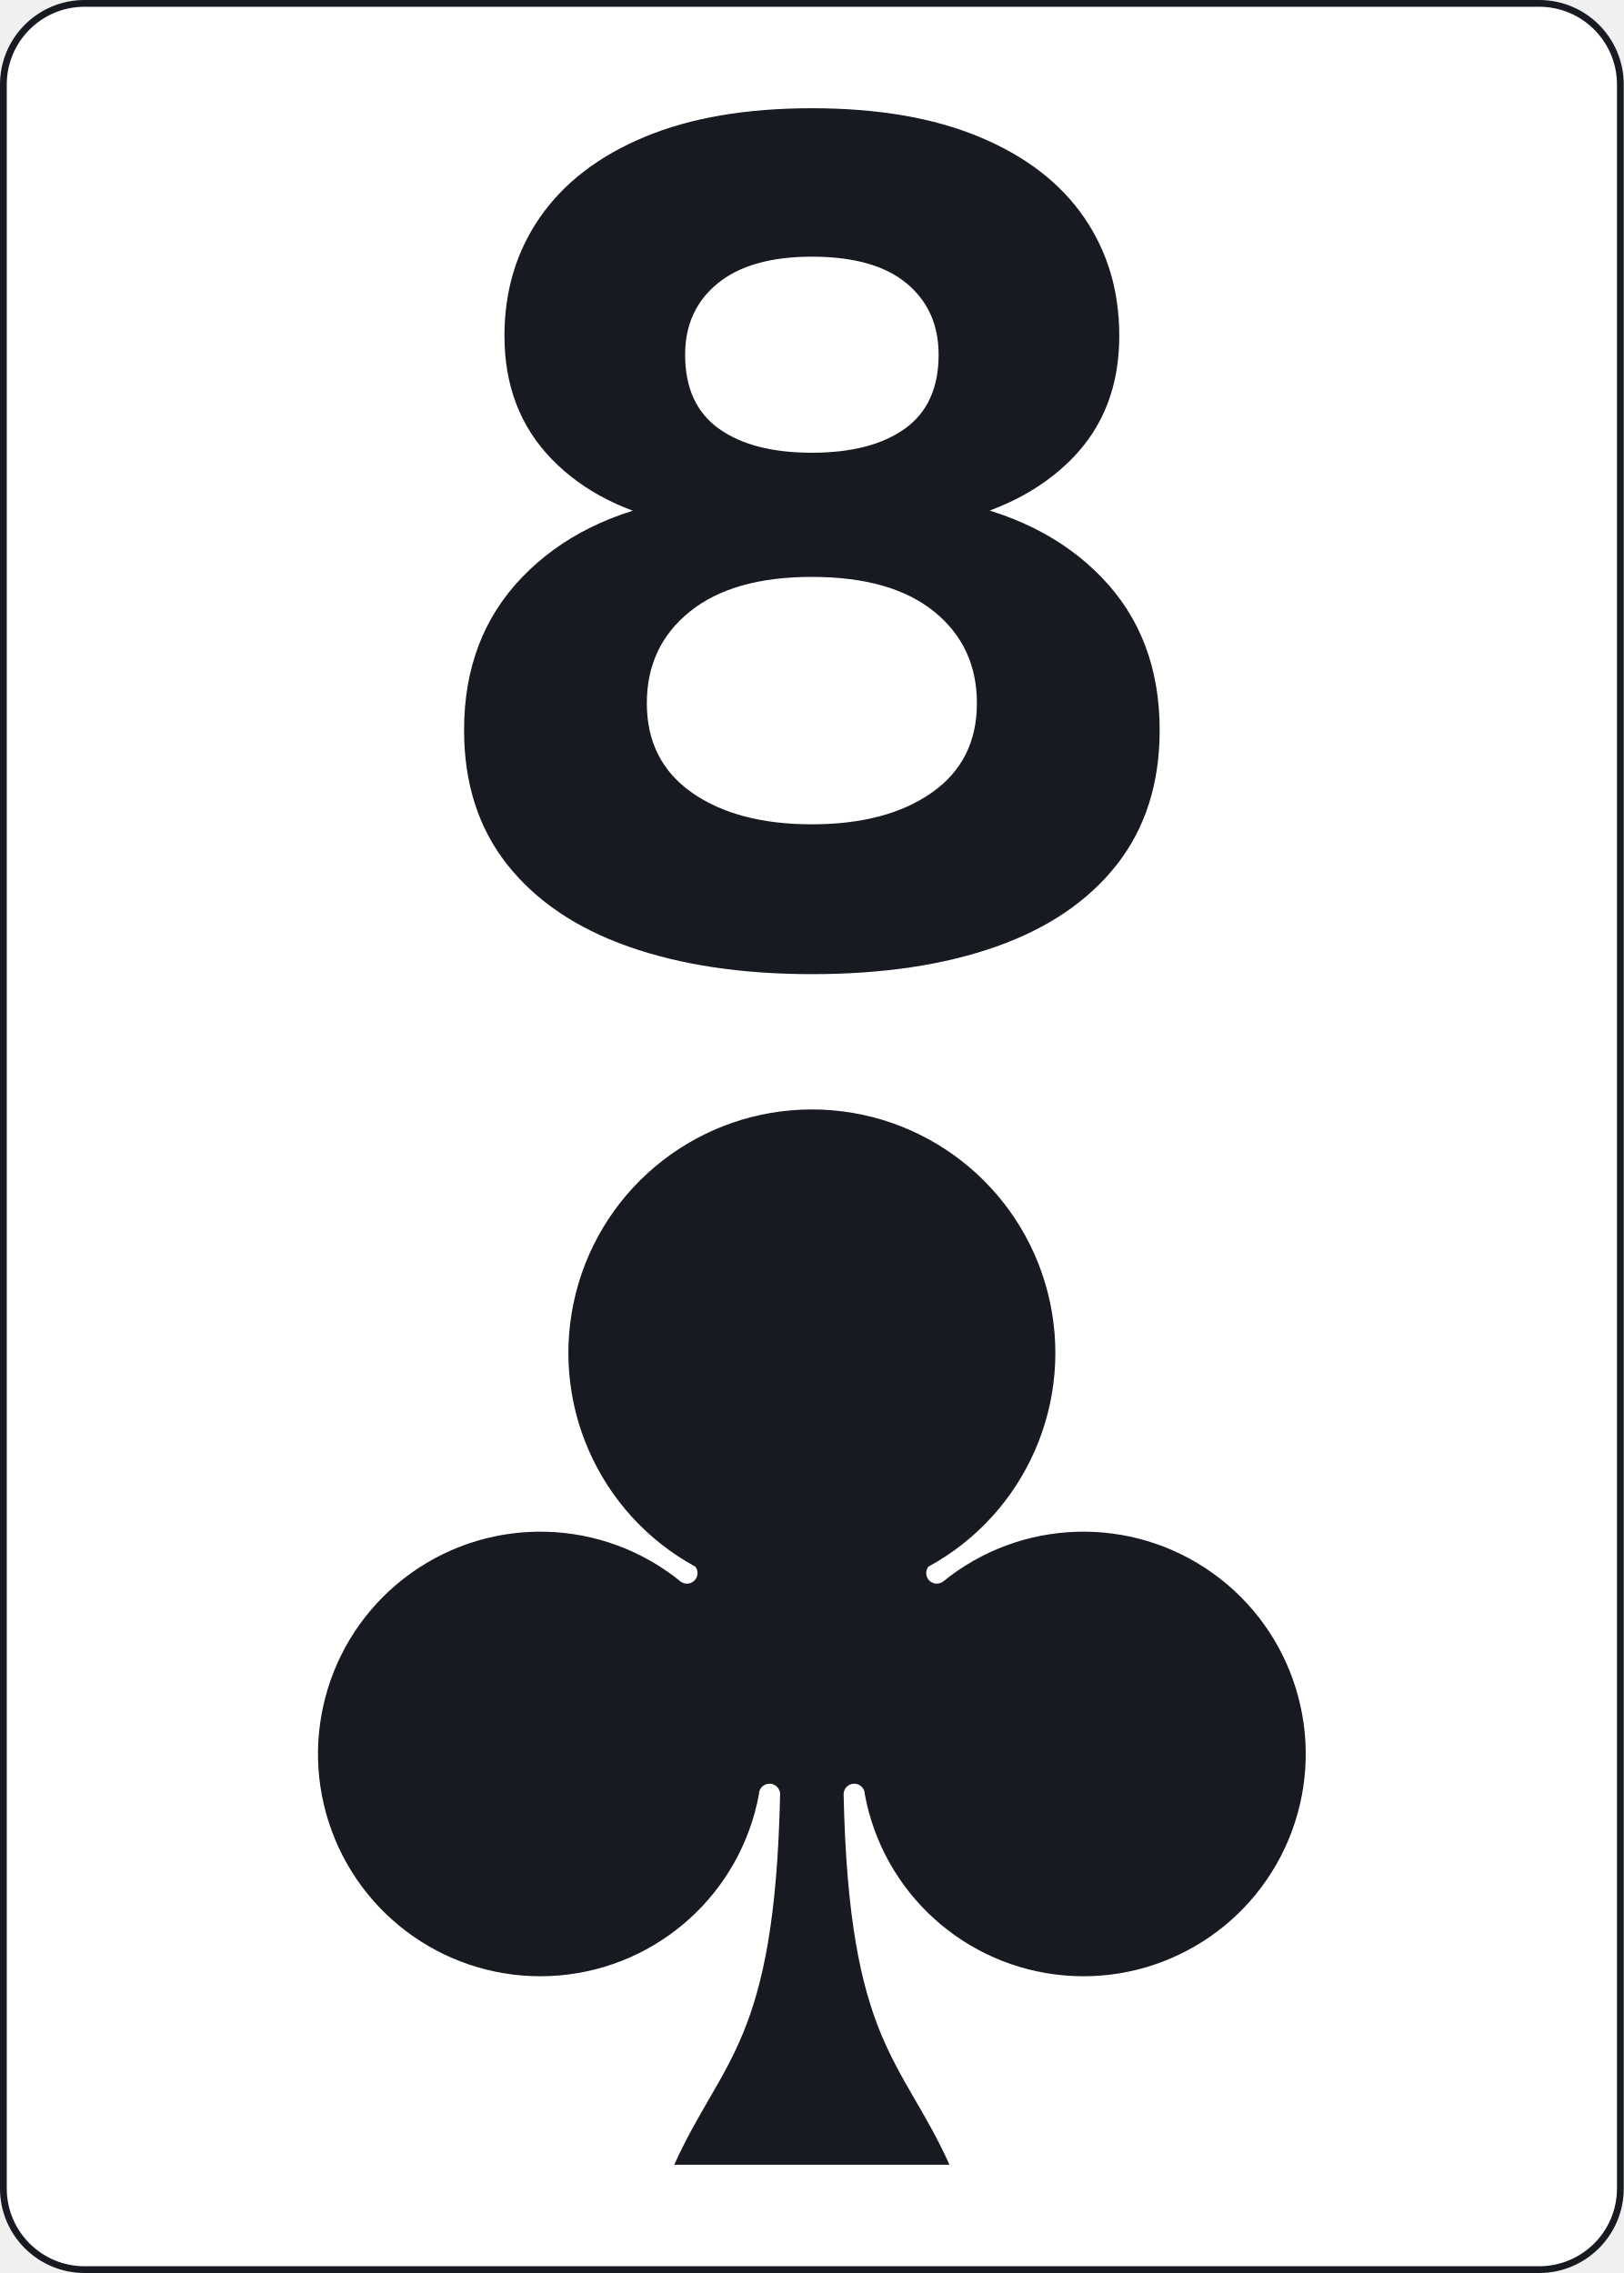
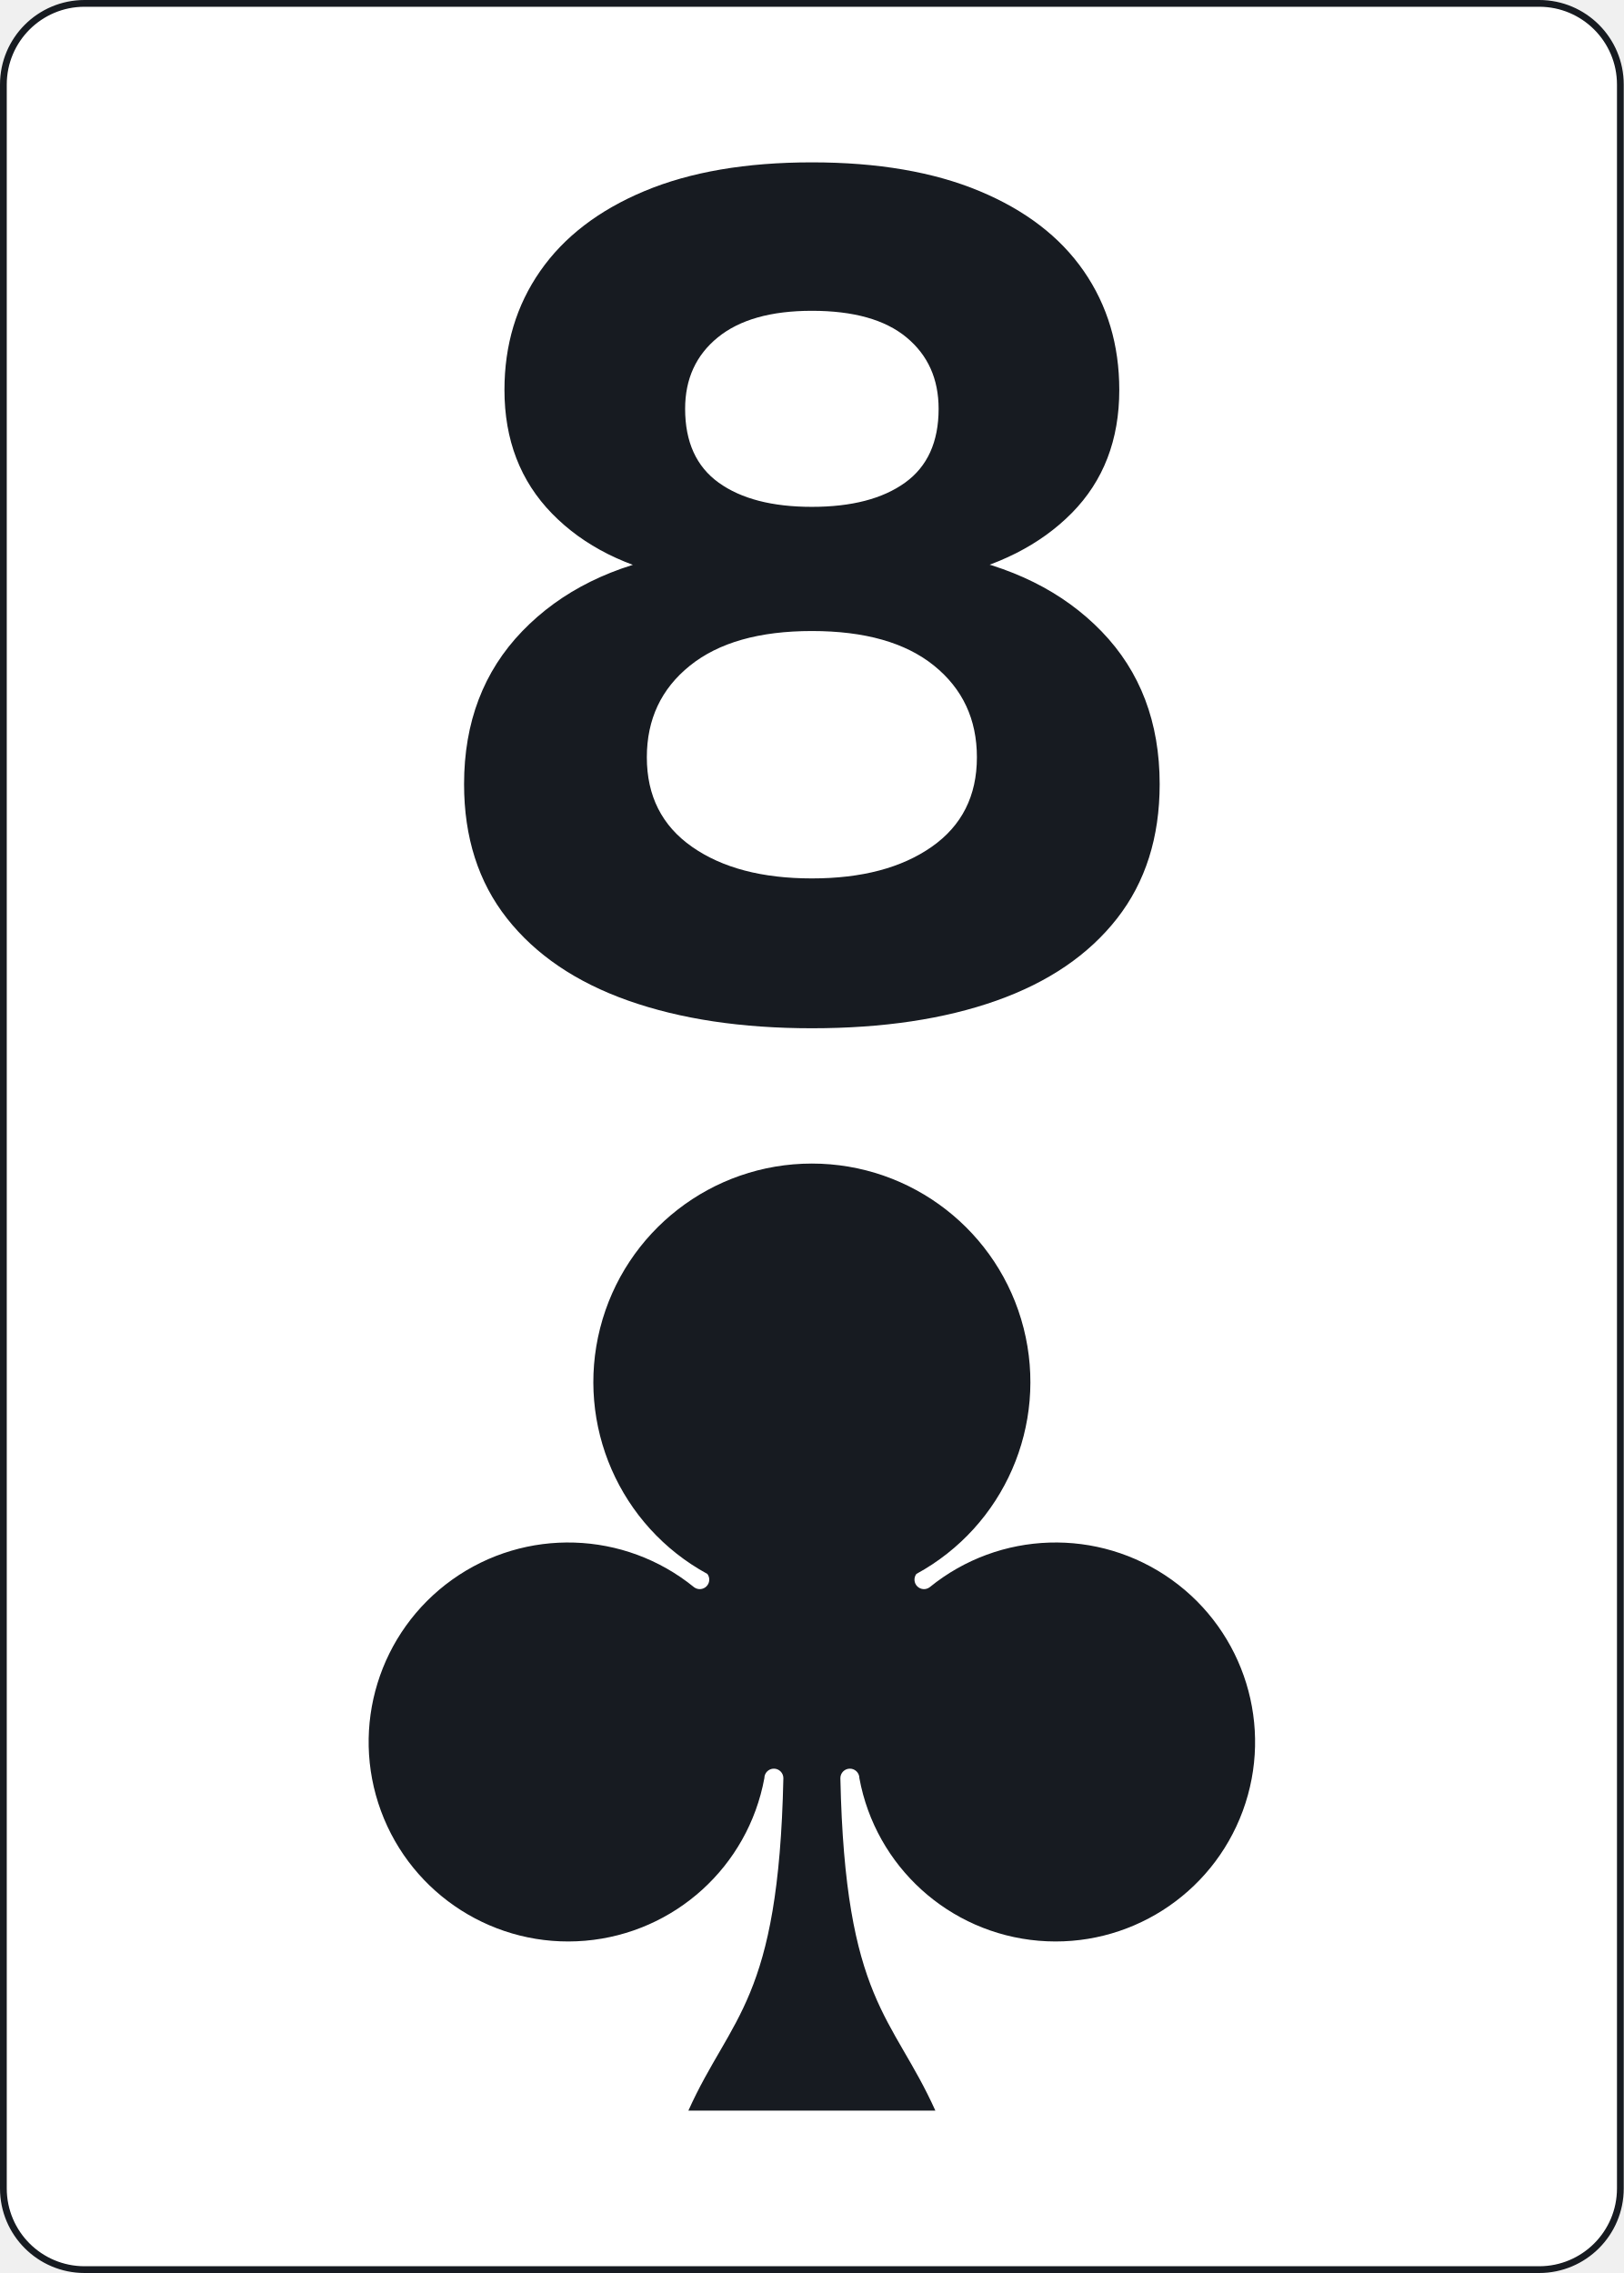
<svg xmlns="http://www.w3.org/2000/svg" class="card" face="8C" viewBox="-120 -168 240 336" width="240" height="336">
  <rect x="-119.5" y="-167.5" width="239" height="335" rx="12" fill="white" stroke="#171b21" />
  <g fill="#171b21">
-     <path id="rank" d="M0 -24Q-15.595 -24 -27.152 -28.088Q-38.71 -32.177 -45.059 -40.233Q-51.407 -48.289 -51.407 -60.088Q-51.407 -73.785 -42.799 -82.704Q-34.191 -91.623 -19.735 -94.107L-19.39 -90.553Q-31.362 -92.865 -38.4 -100.075Q-45.438 -107.286 -45.438 -118.361Q-45.438 -128.332 -40.159 -135.922Q-34.881 -143.513 -24.737 -147.756Q-14.594 -152 0 -152Q14.594 -152 24.772 -147.756Q34.95 -143.513 40.194 -135.922Q45.438 -128.332 45.438 -118.361Q45.438 -107.286 38.434 -100.179Q31.431 -93.072 19.39 -90.553L19.735 -94.107Q34.26 -91.519 42.833 -82.652Q51.407 -73.785 51.407 -60.088Q51.407 -48.289 45.11 -40.233Q38.814 -32.177 27.29 -28.088Q15.767 -24 0 -24ZM0 -46.15Q11.041 -46.15 17.717 -50.825Q24.393 -55.499 24.393 -64.056Q24.393 -72.474 18.062 -77.598Q11.731 -82.721 0 -82.721Q-11.662 -82.721 -18.027 -77.598Q-24.393 -72.474 -24.393 -64.056Q-24.393 -55.499 -17.717 -50.825Q-11.041 -46.15 0 -46.15ZM0 -101.076Q8.798 -101.076 13.766 -104.647Q18.734 -108.218 18.734 -115.567Q18.734 -122.191 13.99 -126.124Q9.246 -130.057 0 -130.057Q-9.074 -130.057 -13.904 -126.124Q-18.734 -122.191 -18.734 -115.567Q-18.734 -108.218 -13.766 -104.647Q-8.798 -101.076 0 -101.076Z" />
-     <path id="suit" d="M4.694 97.235C5.476 134.006 13.3 136.353 20.341 152H-20.341C-13.3 136.353 -5.476 134.006 -4.694 97.235C-4.694 96.371 -5.395 95.67 -6.259 95.67C-7.123 95.67 -7.824 96.371 -7.824 97.235C-10.508 111.791 -22.594 122.755 -37.342 124.015C-52.09 125.274 -65.859 116.518 -70.973 102.627C-76.087 88.737 -71.282 73.143 -59.239 64.538C-47.195 55.934 -30.885 56.444 -19.402 65.784C-18.779 66.252 -17.908 66.19 -17.357 65.639C-16.807 65.089 -16.745 64.217 -17.212 63.594C-31.663 55.724 -38.936 39.054 -34.875 23.108C-30.815 7.161 -16.455 -4 -0 -4C16.455 -4 30.815 7.161 34.875 23.108C38.936 39.054 31.663 55.724 17.212 63.594C16.745 64.217 16.807 65.089 17.357 65.639C17.908 66.19 18.779 66.252 19.402 65.784C30.885 56.444 47.195 55.934 59.239 64.538C71.282 73.143 76.087 88.737 70.973 102.627C65.859 116.518 52.09 125.274 37.342 124.015C22.594 122.755 10.508 111.791 7.824 97.235C7.824 96.371 7.123 95.67 6.259 95.67C5.395 95.67 4.694 96.371 4.694 97.235Z" />
+     <path id="rank" d="M0 -16Q-15.595 -16 -27.152 -20.088Q-38.71 -24.177 -45.059 -32.233Q-51.407 -40.289 -51.407 -52.088Q-51.407 -65.785 -42.799 -74.704Q-34.191 -83.623 -19.735 -86.107L-19.39 -82.553Q-31.362 -84.865 -38.4 -92.075Q-45.438 -99.286 -45.438 -110.361Q-45.438 -120.332 -40.159 -127.922Q-34.881 -135.513 -24.737 -139.756Q-14.594 -144 0 -144Q14.594 -144 24.772 -139.756Q34.95 -135.513 40.194 -127.922Q45.438 -120.332 45.438 -110.361Q45.438 -99.286 38.434 -92.179Q31.431 -85.072 19.39 -82.553L19.735 -86.107Q34.26 -83.519 42.833 -74.652Q51.407 -65.785 51.407 -52.088Q51.407 -40.289 45.11 -32.233Q38.814 -24.177 27.29 -20.088Q15.767 -16 0 -16ZM0 -38.15Q11.041 -38.15 17.717 -42.825Q24.393 -47.499 24.393 -56.056Q24.393 -64.474 18.062 -69.598Q11.731 -74.721 0 -74.721Q-11.662 -74.721 -18.027 -69.598Q-24.393 -64.474 -24.393 -56.056Q-24.393 -47.499 -17.717 -42.825Q-11.041 -38.15 0 -38.15ZM0 -93.076Q8.798 -93.076 13.766 -96.647Q18.734 -100.218 18.734 -107.567Q18.734 -114.191 13.99 -118.124Q9.246 -122.057 0 -122.057Q-9.074 -122.057 -13.904 -118.124Q-18.734 -114.191 -18.734 -107.567Q-18.734 -100.218 -13.766 -96.647Q-8.798 -93.076 0 -93.076Z" />
+     <path id="suit" d="M4.213 94.852C4.914 127.852 11.936 129.958 18.255 144H-18.255C-11.936 129.958 -4.914 127.852 -4.213 94.852C-4.213 94.077 -4.842 93.447 -5.617 93.447C-6.392 93.447 -7.022 94.077 -7.022 94.852C-9.43 107.915 -20.277 117.754 -33.512 118.885C-46.747 120.015 -59.104 112.157 -63.694 99.691C-68.283 87.226 -63.971 73.231 -53.163 65.508C-42.354 57.787 -27.717 58.245 -17.412 66.627C-16.853 67.047 -16.071 66.991 -15.577 66.497C-15.083 66.003 -15.028 65.22 -15.447 64.661C-28.416 57.598 -34.943 42.638 -31.298 28.328C-27.654 14.016 -14.767 4 0 4C14.767 4 27.654 14.016 31.298 28.328C34.943 42.638 28.416 57.598 15.447 64.661C15.028 65.22 15.083 66.003 15.577 66.497C16.071 66.991 16.853 67.047 17.412 66.627C27.717 58.245 42.354 57.787 53.163 65.508C63.971 73.231 68.283 87.226 63.694 99.691C59.104 112.157 46.747 120.015 33.512 118.885C20.277 117.754 9.43 107.915 7.022 94.852C7.022 94.077 6.392 93.447 5.617 93.447C4.842 93.447 4.213 94.077 4.213 94.852Z" />
  </g>
</svg>
